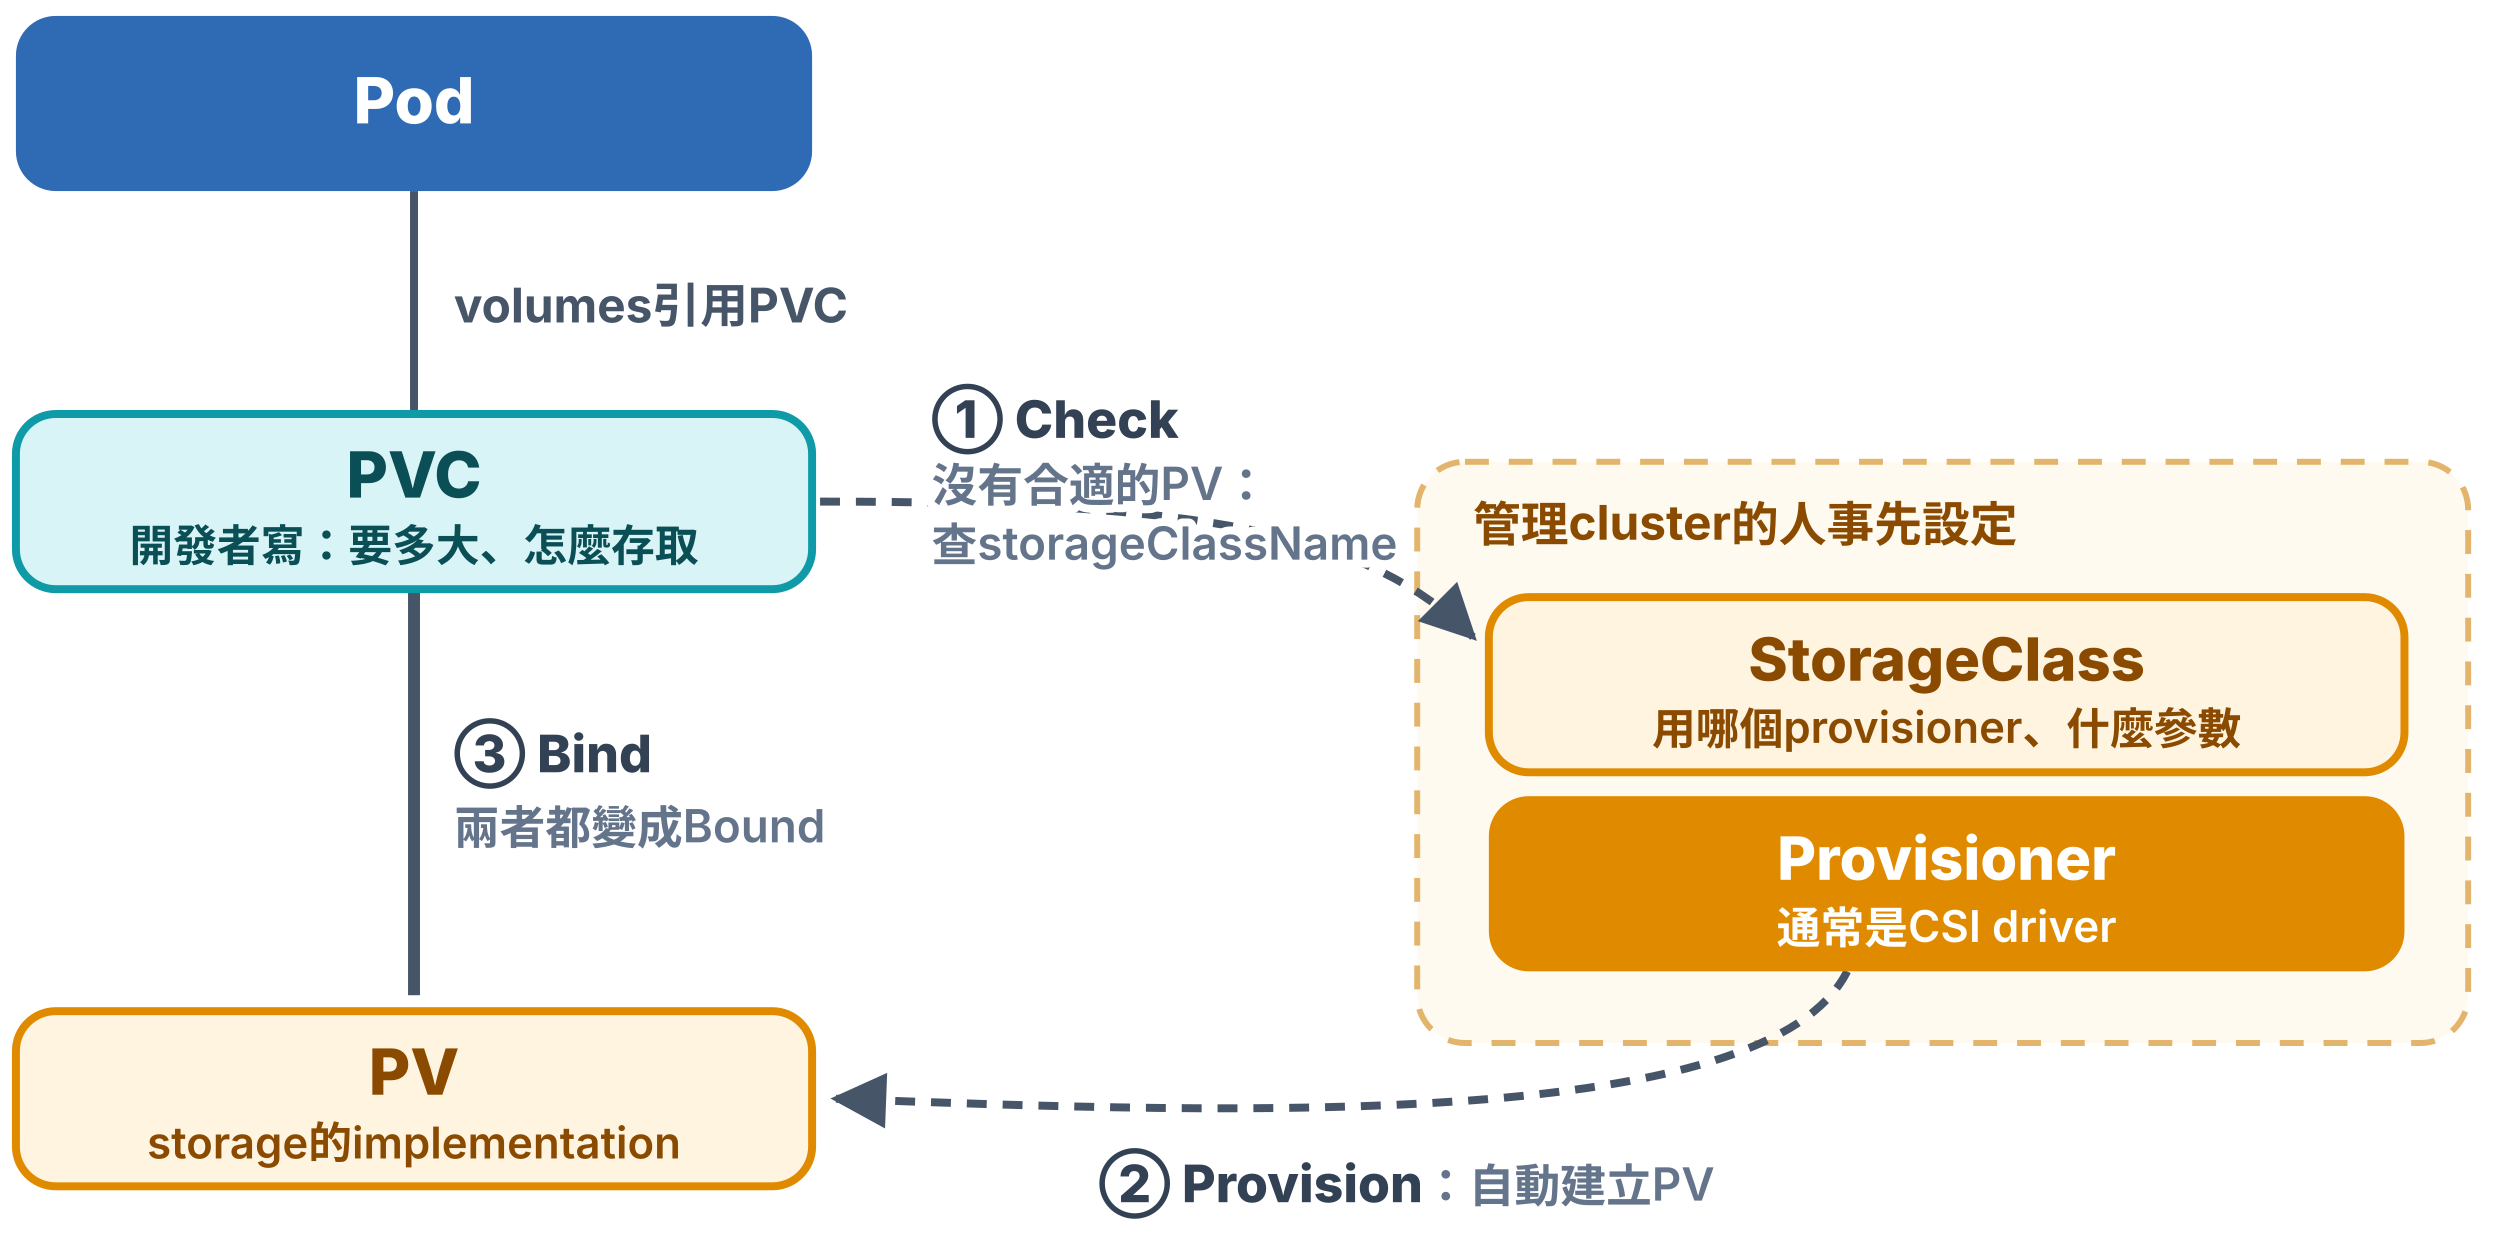
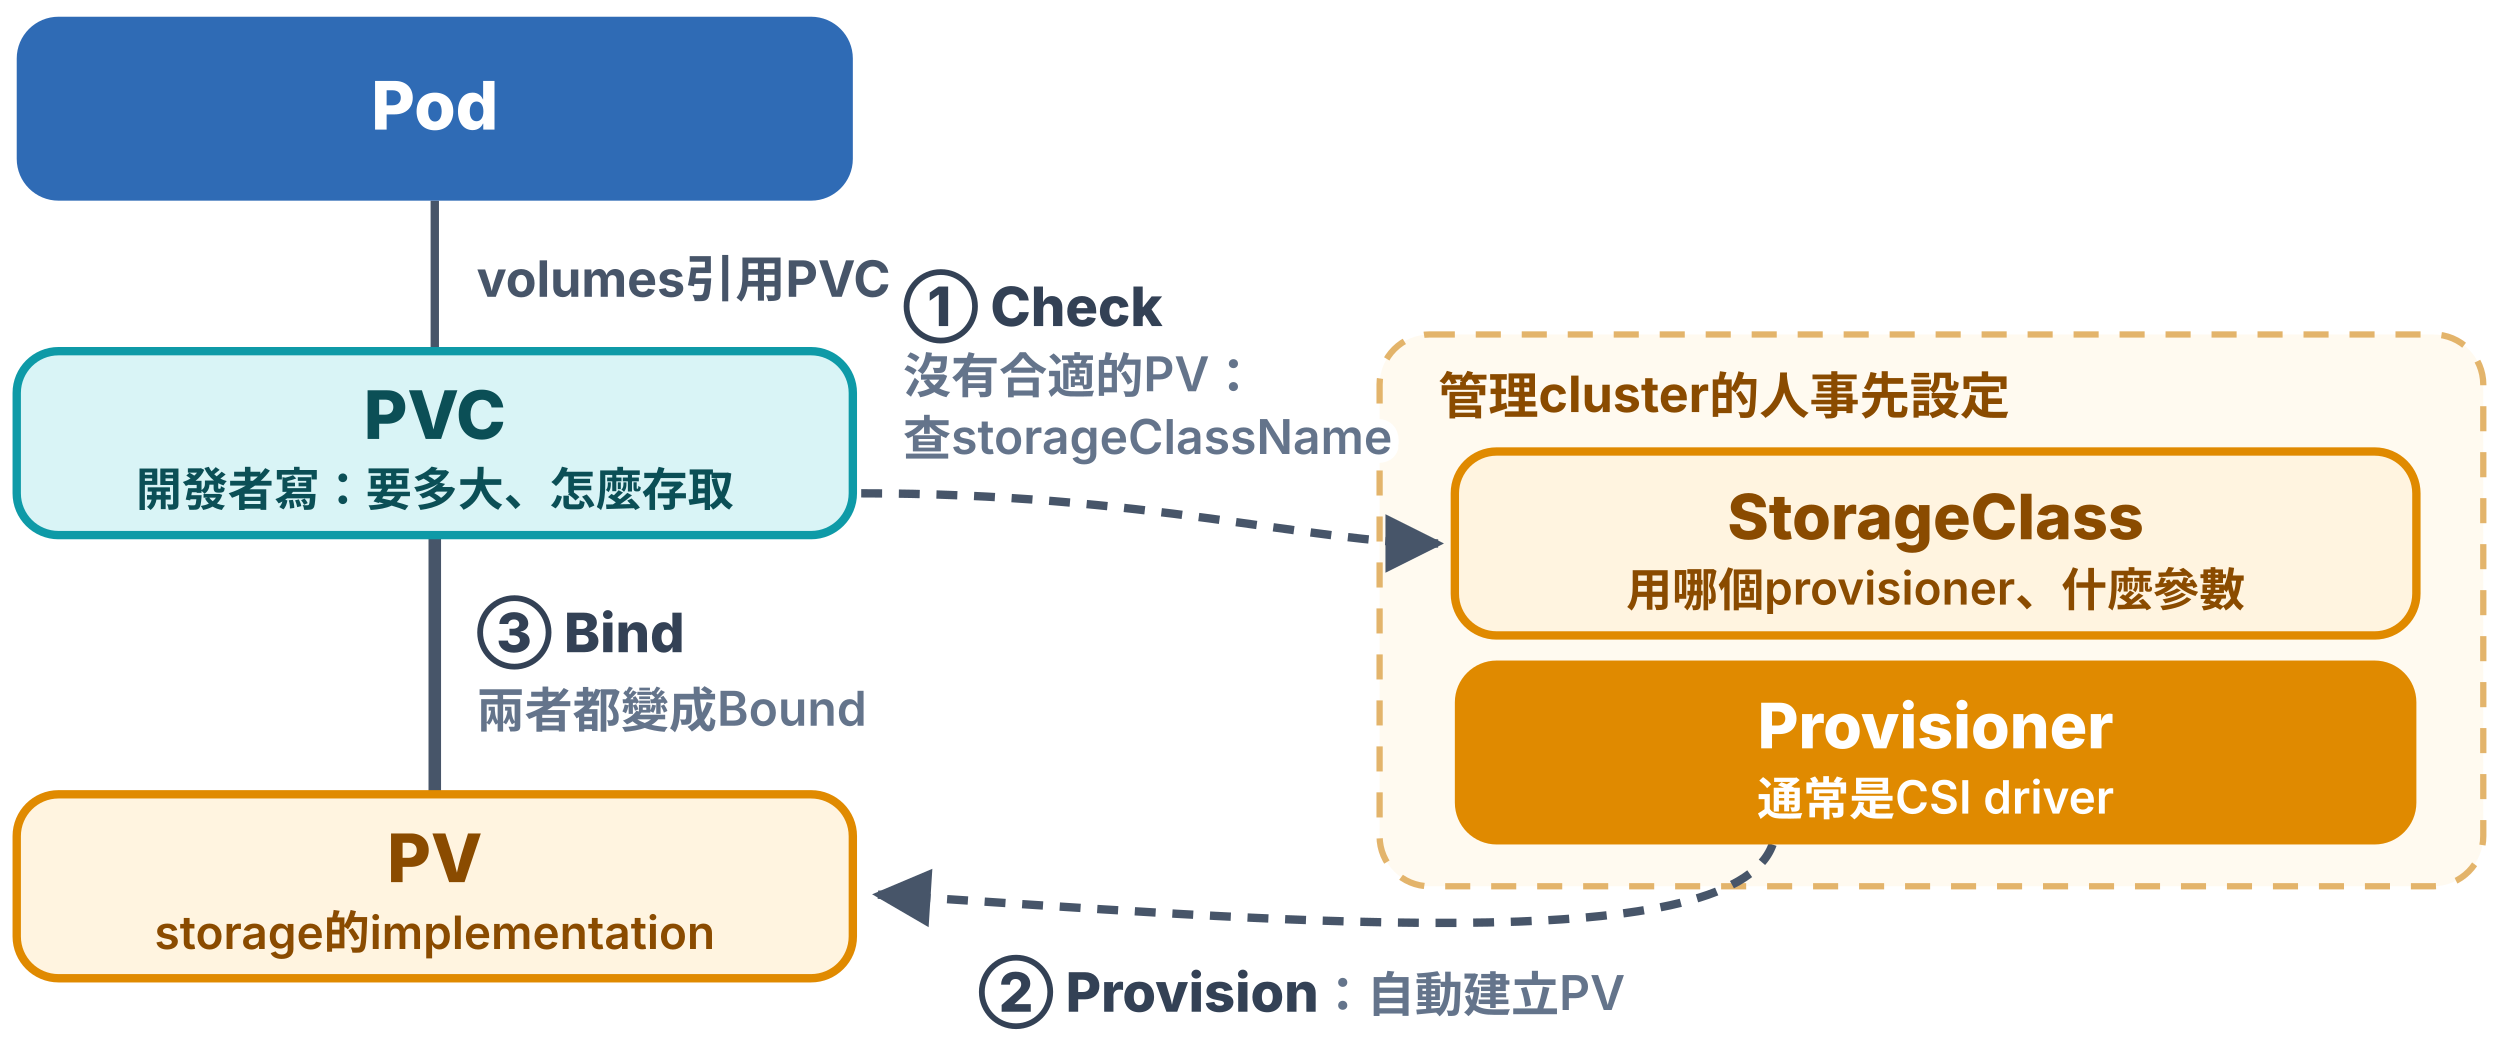
- <svg xmlns="http://www.w3.org/2000/svg" viewBox="16 16 628 316" font-family="Inter, Helvetica Neue, Helvetica, Arial, sans-serif">
+ <svg xmlns="http://www.w3.org/2000/svg" viewBox="16 16 598 248" font-family="Inter, Helvetica Neue, Helvetica, Arial, sans-serif">
  <defs>
    <marker id="ps-a" viewBox="0 0 10 10" refX="9" refY="5" markerWidth="7" markerHeight="7" orient="auto-start-reverse">
      <path d="M0 0 L10 5 L0 10 z" fill="#475569" />
    </marker>
  </defs>
-   <rect width="660" height="350" fill="#ffffff" />
-   <rect x="372" y="132" width="264" height="146" rx="12" fill="#fffaf0" stroke="#e3b46b" stroke-width="1.5" stroke-dasharray="6 5" />
-   <text x="386" y="152" font-size="12" font-weight="700" fill="#8a4b00">管理cluster的人事先設定</text>
-   <path d="M120 64 V 120" fill="none" stroke="#475569" stroke-width="2" />
-   <text x="130" y="97" font-size="12" font-weight="700" fill="#475569">volumes引用PVC</text>
-   <path d="M120 164 V 266" fill="none" stroke="#475569" stroke-width="3" />
-   <text x="130" y="210" font-size="13" font-weight="800" fill="#334155">③ Bind</text>
-   <text x="130" y="228" font-size="11.5" font-weight="600" fill="#64748b">兩者都變成Bound</text>
-   <path d="M222 142 C 320 142, 360 150, 386 176" fill="none" stroke="#475569" stroke-width="2" stroke-dasharray="5 4" marker-end="url(#ps-a)" />
+   <rect width="640" height="280" fill="#ffffff" />
+   <rect x="346" y="96" width="264" height="132" rx="12" fill="#fffaf0" stroke="#e3b46b" stroke-width="1.5" stroke-dasharray="6 5" />
+   <text x="360" y="115" font-size="12" font-weight="700" fill="#8a4b00">管理cluster的人事先設定</text>
+   <path d="M120 64 V 100" fill="none" stroke="#475569" stroke-width="2" />
+   <text x="130" y="87" font-size="12" font-weight="700" fill="#475569">volumes引用PVC</text>
+   <path d="M120 144 V 206" fill="none" stroke="#475569" stroke-width="3" />
+   <text x="130" y="172" font-size="13" font-weight="800" fill="#334155">③ Bind</text>
+   <text x="130" y="190" font-size="11.5" font-weight="600" fill="#64748b">兩者都變成Bound</text>
+   <path d="M222 134 C 290 134, 330 146, 360 146" fill="none" stroke="#475569" stroke-width="2" stroke-dasharray="5 4" marker-end="url(#ps-a)" />
  <g paint-order="stroke" stroke="#ffffff" stroke-width="4" stroke-linejoin="round">
-     <text x="250" y="126" font-size="13" font-weight="800" fill="#334155">① Check</text>
-     <text x="250" y="142" font-size="11.5" font-weight="600" fill="#64748b">沒有合適的PV：</text>
-     <text x="250" y="157" font-size="11.5" font-weight="600" fill="#64748b">查storageClassName</text>
+     <text x="232" y="94" font-size="13" font-weight="800" fill="#334155">① Check</text>
+     <text x="232" y="110" font-size="11.5" font-weight="600" fill="#64748b">沒有合適的PV：</text>
+     <text x="232" y="125" font-size="11.5" font-weight="600" fill="#64748b">查storageClassName</text>
  </g>
-   <path d="M480 260 C 460 300, 330 296, 226 292" fill="none" stroke="#475569" stroke-width="2" stroke-dasharray="5 4" marker-end="url(#ps-a)" />
-   <text x="292" y="318" font-size="13" font-weight="800" fill="#334155">② Provision<tspan font-size="11.5" font-weight="600" fill="#64748b">：自動建立PV</tspan>
+   <path d="M440 218 C 430 246, 320 236, 226 230" fill="none" stroke="#475569" stroke-width="2" stroke-dasharray="5 4" marker-end="url(#ps-a)" />
+   <text x="250" y="258" font-size="13" font-weight="800" fill="#334155">② Provision<tspan font-size="11.5" font-weight="600" fill="#64748b">：自動建立PV</tspan>
  </text>
  <rect x="20" y="20" width="200" height="44" rx="10" fill="#2f6bb5" />
  <text x="120" y="47" font-size="16" font-weight="800" fill="#ffffff" text-anchor="middle">Pod</text>
-   <rect x="20" y="120" width="200" height="44" rx="10" fill="#d9f4f6" stroke="#0e9aa7" stroke-width="2" />
-   <text x="120" y="141" font-size="16" font-weight="800" fill="#0b4f56" text-anchor="middle">PVC</text>
-   <text x="120" y="157" font-size="11" font-weight="600" fill="#0b4f56" text-anchor="middle">開發者寫：要多大、怎麼存取</text>
-   <rect x="20" y="270" width="200" height="44" rx="10" fill="#fff4e0" stroke="#e08a00" stroke-width="2" />
-   <text x="120" y="291" font-size="16" font-weight="800" fill="#8a4b00" text-anchor="middle">PV</text>
-   <text x="120" y="307" font-size="11" font-weight="600" fill="#8a4b00" text-anchor="middle">storage的implementation</text>
-   <rect x="390" y="166" width="230" height="44" rx="10" fill="#fff4e0" stroke="#e08a00" stroke-width="2" />
-   <text x="505" y="187" font-size="15" font-weight="800" fill="#8a4b00" text-anchor="middle">StorageClass</text>
-   <text x="505" y="203" font-size="11" font-weight="600" fill="#8a4b00" text-anchor="middle">用哪個provisioner、什麼參數</text>
-   <rect x="390" y="216" width="230" height="44" rx="10" fill="#e08a00" />
-   <text x="505" y="237" font-size="15" font-weight="800" fill="#ffffff" text-anchor="middle">Provisioner</text>
-   <text x="505" y="253" font-size="11" font-weight="600" fill="#ffffff" text-anchor="middle">通常是CSI driver</text>
+   <rect x="20" y="100" width="200" height="44" rx="10" fill="#d9f4f6" stroke="#0e9aa7" stroke-width="2" />
+   <text x="120" y="121" font-size="16" font-weight="800" fill="#0b4f56" text-anchor="middle">PVC</text>
+   <text x="120" y="137" font-size="11" font-weight="600" fill="#0b4f56" text-anchor="middle">開發者寫：要多大、怎麼存取</text>
+   <rect x="20" y="206" width="200" height="44" rx="10" fill="#fff4e0" stroke="#e08a00" stroke-width="2" />
+   <text x="120" y="227" font-size="16" font-weight="800" fill="#8a4b00" text-anchor="middle">PV</text>
+   <text x="120" y="243" font-size="11" font-weight="600" fill="#8a4b00" text-anchor="middle">storage的implementation</text>
+   <rect x="364" y="124" width="230" height="44" rx="10" fill="#fff4e0" stroke="#e08a00" stroke-width="2" />
+   <text x="479" y="145" font-size="15" font-weight="800" fill="#8a4b00" text-anchor="middle">StorageClass</text>
+   <text x="479" y="161" font-size="11" font-weight="600" fill="#8a4b00" text-anchor="middle">用哪個provisioner、什麼參數</text>
+   <rect x="364" y="174" width="230" height="44" rx="10" fill="#e08a00" />
+   <text x="479" y="195" font-size="15" font-weight="800" fill="#ffffff" text-anchor="middle">Provisioner</text>
+   <text x="479" y="211" font-size="11" font-weight="600" fill="#ffffff" text-anchor="middle">通常是CSI driver</text>
</svg>
